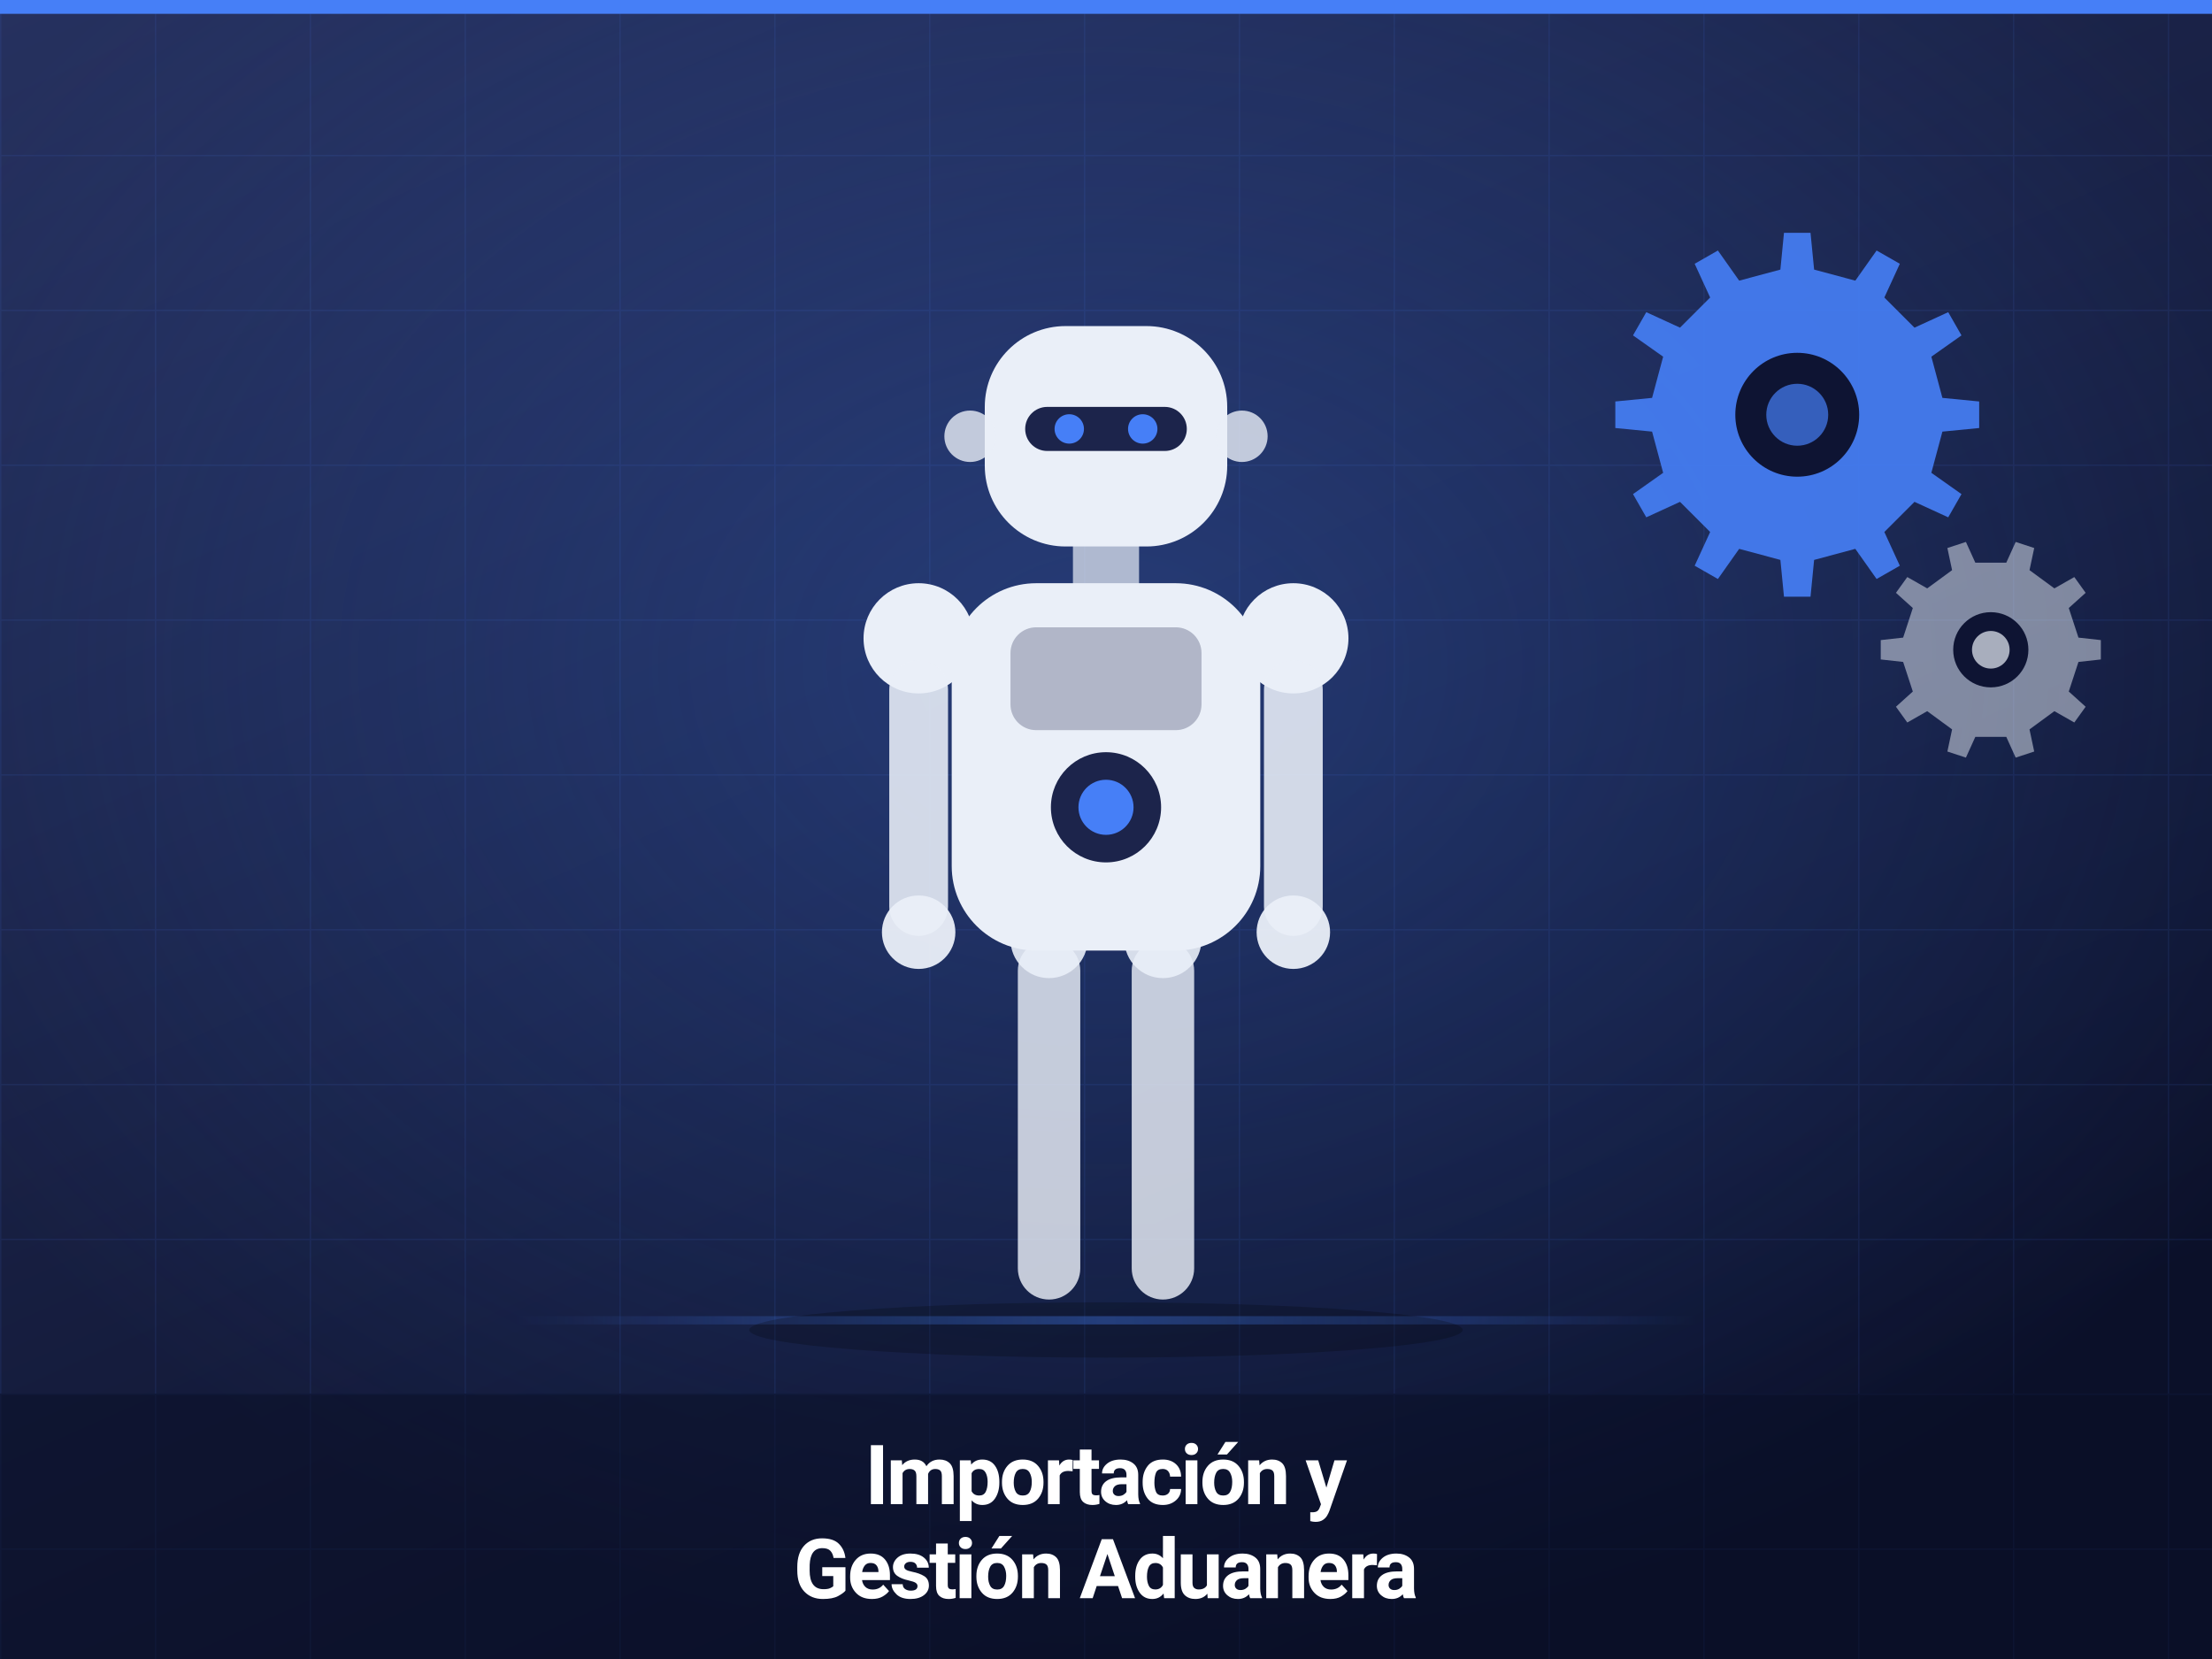
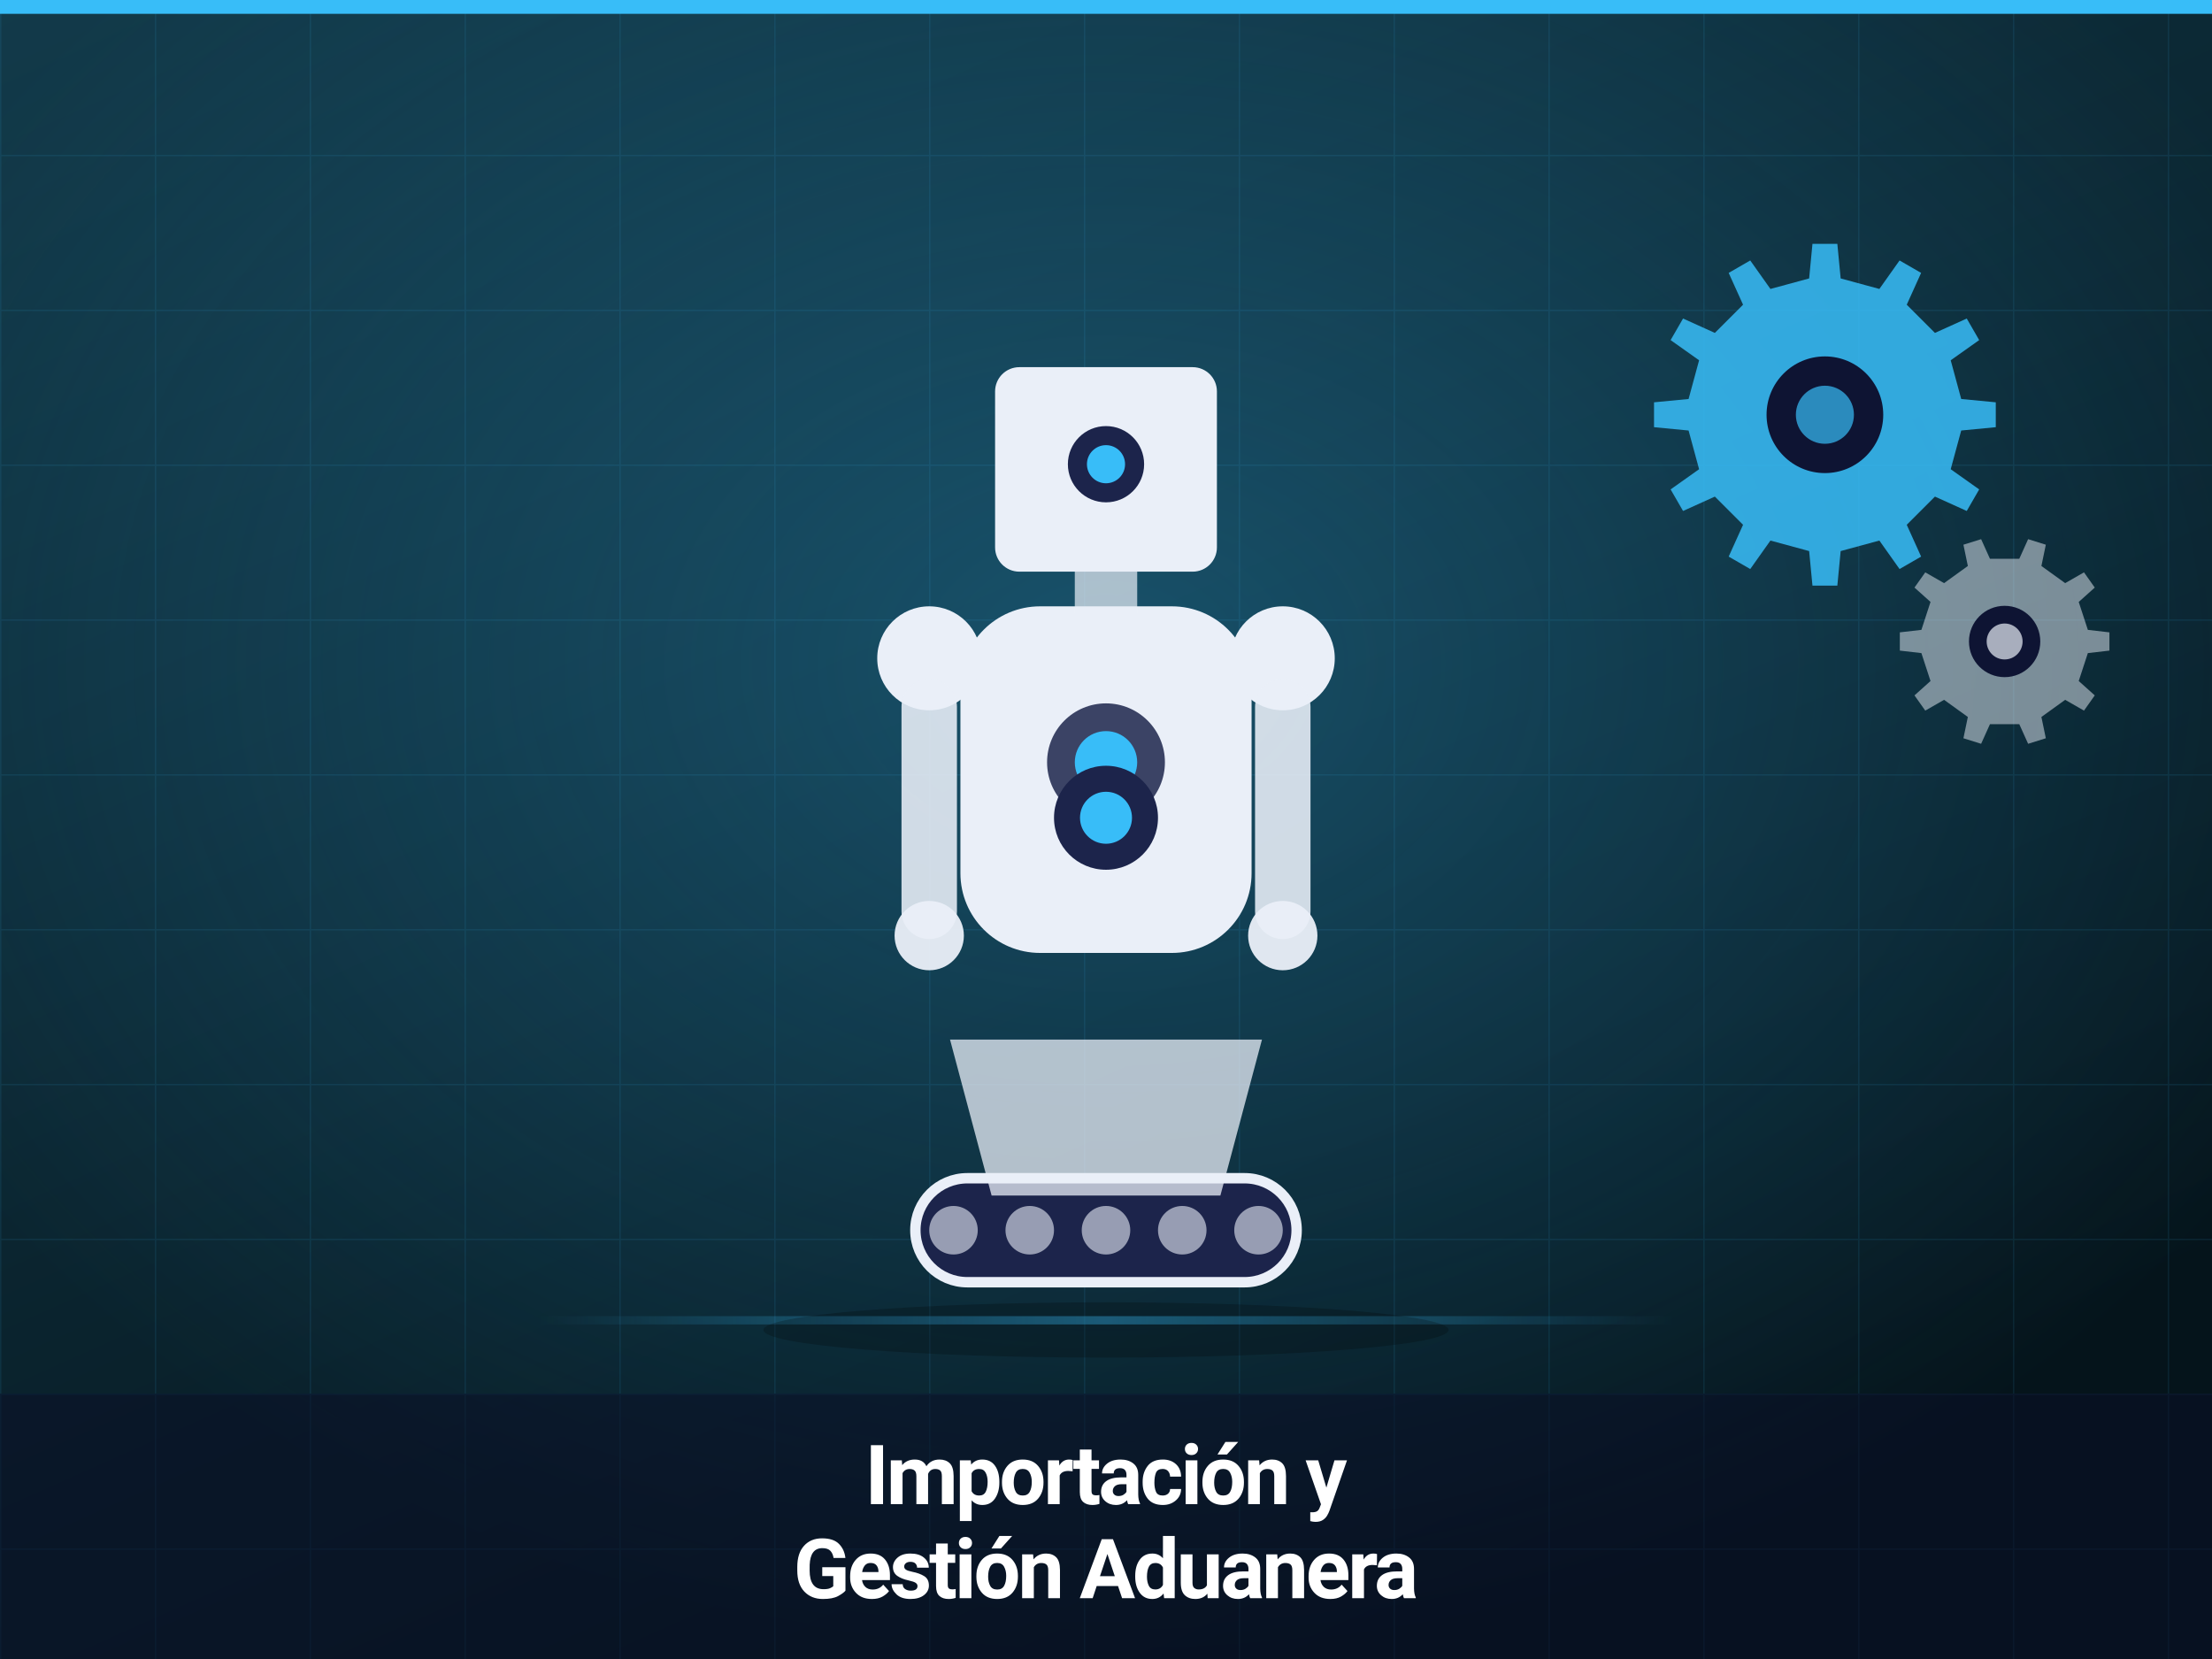
<svg xmlns="http://www.w3.org/2000/svg" viewBox="0 0 800 600" width="800" height="600">
  <defs>
    <linearGradient id="f" x1="0" y1="0" x2=".6" y2="1">
-       <stop offset="0" stop-color="#26315f" />
-       <stop offset="1" stop-color="#0b1029" />
+       <stop offset="0" stop-color="#123a4a" />
+       <stop offset="1" stop-color="#05141b" />
    </linearGradient>
    <radialGradient id="halo" cx="50%" cy="40%" r="60%">
-       <stop offset="0" stop-color="#467ff7" stop-opacity=".28" />
-       <stop offset="1" stop-color="#467ff7" stop-opacity="0" />
+       <stop offset="0" stop-color="#38bdf8" stop-opacity=".28" />
+       <stop offset="1" stop-color="#38bdf8" stop-opacity="0" />
    </radialGradient>
    <pattern id="rej" width="56" height="56" patternUnits="userSpaceOnUse">
-       <path d="M56 0H0V56" fill="none" stroke="#467ff7" stroke-opacity=".10" />
+       <path d="M56 0H0V56" fill="none" stroke="#38bdf8" stroke-opacity=".10" />
    </pattern>
    <linearGradient id="suelo" x1="0" y1="0" x2="1" y2="0">
-       <stop offset="0" stop-color="#467ff7" stop-opacity="0" />
-       <stop offset=".5" stop-color="#467ff7" stop-opacity=".5" />
-       <stop offset="1" stop-color="#467ff7" stop-opacity="0" />
+       <stop offset="0" stop-color="#38bdf8" stop-opacity="0" />
+       <stop offset=".5" stop-color="#38bdf8" stop-opacity=".5" />
+       <stop offset="1" stop-color="#38bdf8" stop-opacity="0" />
    </linearGradient>
  </defs>
  <rect width="800" height="600" fill="url(#f)" />
  <rect width="800" height="600" fill="url(#rej)" />
  <rect width="800" height="600" fill="url(#halo)" />
-   <rect x="0" y="0" width="800" height="5" fill="#467ff7" />
-   <polygon points="702.5,143.9 715.8,145.2 715.8,154.8 702.5,156.1 698.5,171.0 709.4,178.7 704.6,187.1 692.4,181.5 681.5,192.4 687.1,204.6 678.7,209.4 671.0,198.5 656.1,202.5 654.8,215.8 645.2,215.8 643.9,202.5 629.0,198.5 621.3,209.4 612.9,204.6 618.5,192.4 607.6,181.5 595.4,187.1 590.6,178.7 601.5,171.0 597.5,156.1 584.2,154.8 584.2,145.2 597.5,143.9 601.5,129.0 590.6,121.3 595.4,112.9 607.6,118.5 618.5,107.6 612.9,95.4 621.3,90.6 629.0,101.5 643.9,97.5 645.2,84.2 654.8,84.2 656.1,97.5 671.0,101.5 678.7,90.6 687.1,95.4 681.5,107.6 692.4,118.5 704.6,112.9 709.4,121.3 698.5,129.0" fill="#467ff7" opacity="0.9" />
-   <circle cx="650" cy="150" r="22.4" fill="#0e1433" />
-   <circle cx="650" cy="150" r="11.2" fill="#467ff7" opacity=".7" />
-   <polygon points="751.7,230.6 759.8,231.5 759.8,238.5 751.7,239.4 748.2,250.1 754.3,255.6 750.2,261.3 743.0,257.2 734.0,263.8 735.7,271.8 729.0,274.0 725.6,266.5 714.4,266.5 711.0,274.0 704.3,271.8 706.0,263.8 697.0,257.2 689.8,261.3 685.7,255.6 691.8,250.1 688.3,239.4 680.2,238.5 680.2,231.5 688.3,230.6 691.8,219.9 685.7,214.4 689.8,208.7 697.0,212.8 706.0,206.2 704.3,198.2 711.0,196.0 714.4,203.5 725.6,203.5 729.0,196.0 735.7,198.2 734.0,206.2 743.0,212.8 750.2,208.7 754.3,214.4 748.2,219.9" fill="#eaeff8" opacity="0.5" />
-   <circle cx="720" cy="235" r="13.6" fill="#0e1433" />
-   <circle cx="720" cy="235" r="6.8" fill="#eaeff8" opacity=".7" />
-   <rect x="185.0" y="476" width="430" height="3" fill="url(#suelo)" />
-   <ellipse cx="400" cy="481" rx="129.0" ry="10" fill="#000" opacity=".22" />
+   <rect x="0" y="0" width="800" height="5" fill="#38bdf8" />
+   <polygon points="709.3,144.3 721.8,145.5 721.8,154.5 709.3,155.7 705.5,169.7 715.8,177.0 711.3,184.8 699.8,179.6 689.6,189.8 694.8,201.3 687.0,205.8 679.7,195.5 665.7,199.3 664.5,211.8 655.5,211.8 654.3,199.3 640.3,195.5 633.0,205.8 625.2,201.3 630.4,189.8 620.2,179.6 608.7,184.8 604.2,177.0 614.5,169.7 610.7,155.7 598.2,154.5 598.2,145.5 610.7,144.3 614.5,130.3 604.2,123.0 608.7,115.2 620.2,120.4 630.4,110.2 625.2,98.7 633.0,94.2 640.3,104.5 654.3,100.7 655.5,88.2 664.5,88.2 665.7,100.7 679.7,104.5 687.0,94.2 694.8,98.7 689.6,110.2 699.8,120.4 711.3,115.2 715.8,123.0 705.5,130.3" fill="#38bdf8" opacity="0.85" />
+   <circle cx="660" cy="150" r="21.1" fill="#0e1433" />
+   <circle cx="660" cy="150" r="10.5" fill="#38bdf8" opacity=".7" />
+   <polygon points="755.1,227.8 762.9,228.7 762.9,235.3 755.1,236.2 751.8,246.3 757.6,251.5 753.7,257.0 746.9,253.1 738.3,259.3 739.9,267.0 733.5,269.0 730.3,261.9 719.7,261.9 716.5,269.0 710.1,267.0 711.7,259.3 703.1,253.1 696.3,257.0 692.4,251.5 698.2,246.3 694.9,236.2 687.1,235.3 687.1,228.7 694.9,227.8 698.2,217.7 692.4,212.5 696.3,207.0 703.1,210.9 711.7,204.7 710.1,197.0 716.5,195.0 719.7,202.1 730.3,202.1 733.5,195.0 739.9,197.0 738.3,204.7 746.9,210.9 753.7,207.0 757.6,212.5 751.8,217.7" fill="#eaeff8" opacity="0.5" />
+   <circle cx="725" cy="232" r="12.9" fill="#0e1433" />
+   <circle cx="725" cy="232" r="6.5" fill="#eaeff8" opacity=".7" />
+   <rect x="193.5" y="476" width="413" height="3" fill="url(#suelo)" />
+   <ellipse cx="400" cy="481" rx="123.9" ry="10" fill="#000" opacity=".22" />
  <g opacity="1.0">
-     <rect x="368.114" y="339.8" width="22.586" height="130.2" rx="11.293" fill="#eaeff8" opacity=".82" />
-     <circle cx="379.407" cy="339.8" r="13.95" fill="#eaeff8" opacity=".9" />
-     <rect x="409.3" y="339.8" width="22.586" height="130.2" rx="11.293" fill="#eaeff8" opacity=".82" />
-     <circle cx="420.593" cy="339.8" r="13.95" fill="#eaeff8" opacity=".9" />
-     <rect x="344.2" y="210.929" width="111.6" height="132.857" rx="30.557" fill="#eaeff8" />
-     <rect x="365.457" y="226.871" width="69.086" height="37.2" rx="9.3" fill="#1c244b" opacity=".28" />
-     <circle cx="400" cy="291.971" r="19.929" fill="#1c244b" />
-     <circle cx="400" cy="291.971" r="9.964" fill="#467ff7" />
-     <circle cx="332.243" cy="230.857" r="19.929" fill="#eaeff8" />
-     <rect x="321.614" y="238.829" width="21.257" height="99.643" rx="10.629" fill="#eaeff8" opacity=".88" />
-     <circle cx="332.243" cy="337.143" r="13.286" fill="#eaeff8" opacity=".95" />
-     <circle cx="467.757" cy="230.857" r="19.929" fill="#eaeff8" />
-     <rect x="457.129" y="238.829" width="21.257" height="99.643" rx="10.629" fill="#eaeff8" opacity=".88" />
-     <circle cx="467.757" cy="337.143" r="13.286" fill="#eaeff8" opacity=".95" />
-     <rect x="388.043" y="194.986" width="23.914" height="18.6" fill="#eaeff8" opacity=".7" />
-     <rect x="356.157" y="117.929" width="87.686" height="79.714" rx="29.229" fill="#eaeff8" />
-     <rect x="370.771" y="147.157" width="58.457" height="15.943" rx="7.971" fill="#1c244b" />
-     <circle cx="386.714" cy="155.129" r="5.314" fill="#467ff7" />
-     <circle cx="413.286" cy="155.129" r="5.314" fill="#467ff7" />
-     <circle cx="350.843" cy="157.786" r="9.3" fill="#eaeff8" opacity=".8" />
-     <circle cx="449.157" cy="157.786" r="9.3" fill="#eaeff8" opacity=".8" />
+     <rect x="331.054" y="426.125" width="137.893" height="37.607" rx="18.804" fill="#1c244b" stroke="#eaeff8" stroke-width="3.761" />
+     <circle cx="344.843" cy="444.929" r="8.775" fill="#eaeff8" opacity=".6" />
+     <circle cx="372.421" cy="444.929" r="8.775" fill="#eaeff8" opacity=".6" />
+     <circle cx="400.0" cy="444.929" r="8.775" fill="#eaeff8" opacity=".6" />
+     <circle cx="427.579" cy="444.929" r="8.775" fill="#eaeff8" opacity=".6" />
+     <circle cx="455.157" cy="444.929" r="8.775" fill="#eaeff8" opacity=".6" />
+     <path d="M343.589 375.982 h112.821 l-15.043 56.411 h-82.736 z" fill="#eaeff8" opacity=".75" />
+     <rect x="347.35" y="219.286" width="105.3" height="125.357" rx="28.832" fill="#eaeff8" />
+     <circle cx="400" cy="275.696" r="21.311" fill="#1c244b" opacity=".85" />
+     <circle cx="400" cy="275.696" r="11.282" fill="#38bdf8" />
+     <circle cx="400" cy="295.754" r="18.804" fill="#1c244b" />
+     <circle cx="400" cy="295.754" r="9.402" fill="#38bdf8" />
+     <circle cx="336.068" cy="238.089" r="18.804" fill="#eaeff8" />
+     <rect x="326.039" y="245.611" width="20.057" height="94.018" rx="10.029" fill="#eaeff8" opacity=".88" />
+     <circle cx="336.068" cy="338.375" r="12.536" fill="#eaeff8" opacity=".95" />
+     <circle cx="463.932" cy="238.089" r="18.804" fill="#eaeff8" />
+     <rect x="453.904" y="245.611" width="20.057" height="94.018" rx="10.029" fill="#eaeff8" opacity=".88" />
+     <circle cx="463.932" cy="338.375" r="12.536" fill="#eaeff8" opacity=".95" />
+     <rect x="388.718" y="204.243" width="22.564" height="17.55" fill="#eaeff8" opacity=".7" />
+     <rect x="359.886" y="132.789" width="80.229" height="73.961" rx="8.775" fill="#eaeff8" />
+     <circle cx="400" cy="167.889" r="13.789" fill="#1c244b" />
+     <circle cx="400" cy="167.889" r="6.895" fill="#38bdf8" />
  </g>
  <rect x="0" y="504" width="800" height="96" fill="#0a0f26" opacity=".55" />
  <text x="400.0" y="544" text-anchor="middle" font-family="system-ui,-apple-system,Segoe UI,Roboto,Helvetica,Arial,sans-serif" font-size="30" font-weight="700" fill="#ffffff" letter-spacing="-1">Importación y</text>
  <text x="400.0" y="578" text-anchor="middle" font-family="system-ui,-apple-system,Segoe UI,Roboto,Helvetica,Arial,sans-serif" font-size="30" font-weight="700" fill="#ffffff" letter-spacing="-1">Gestión Aduanera</text>
</svg>
